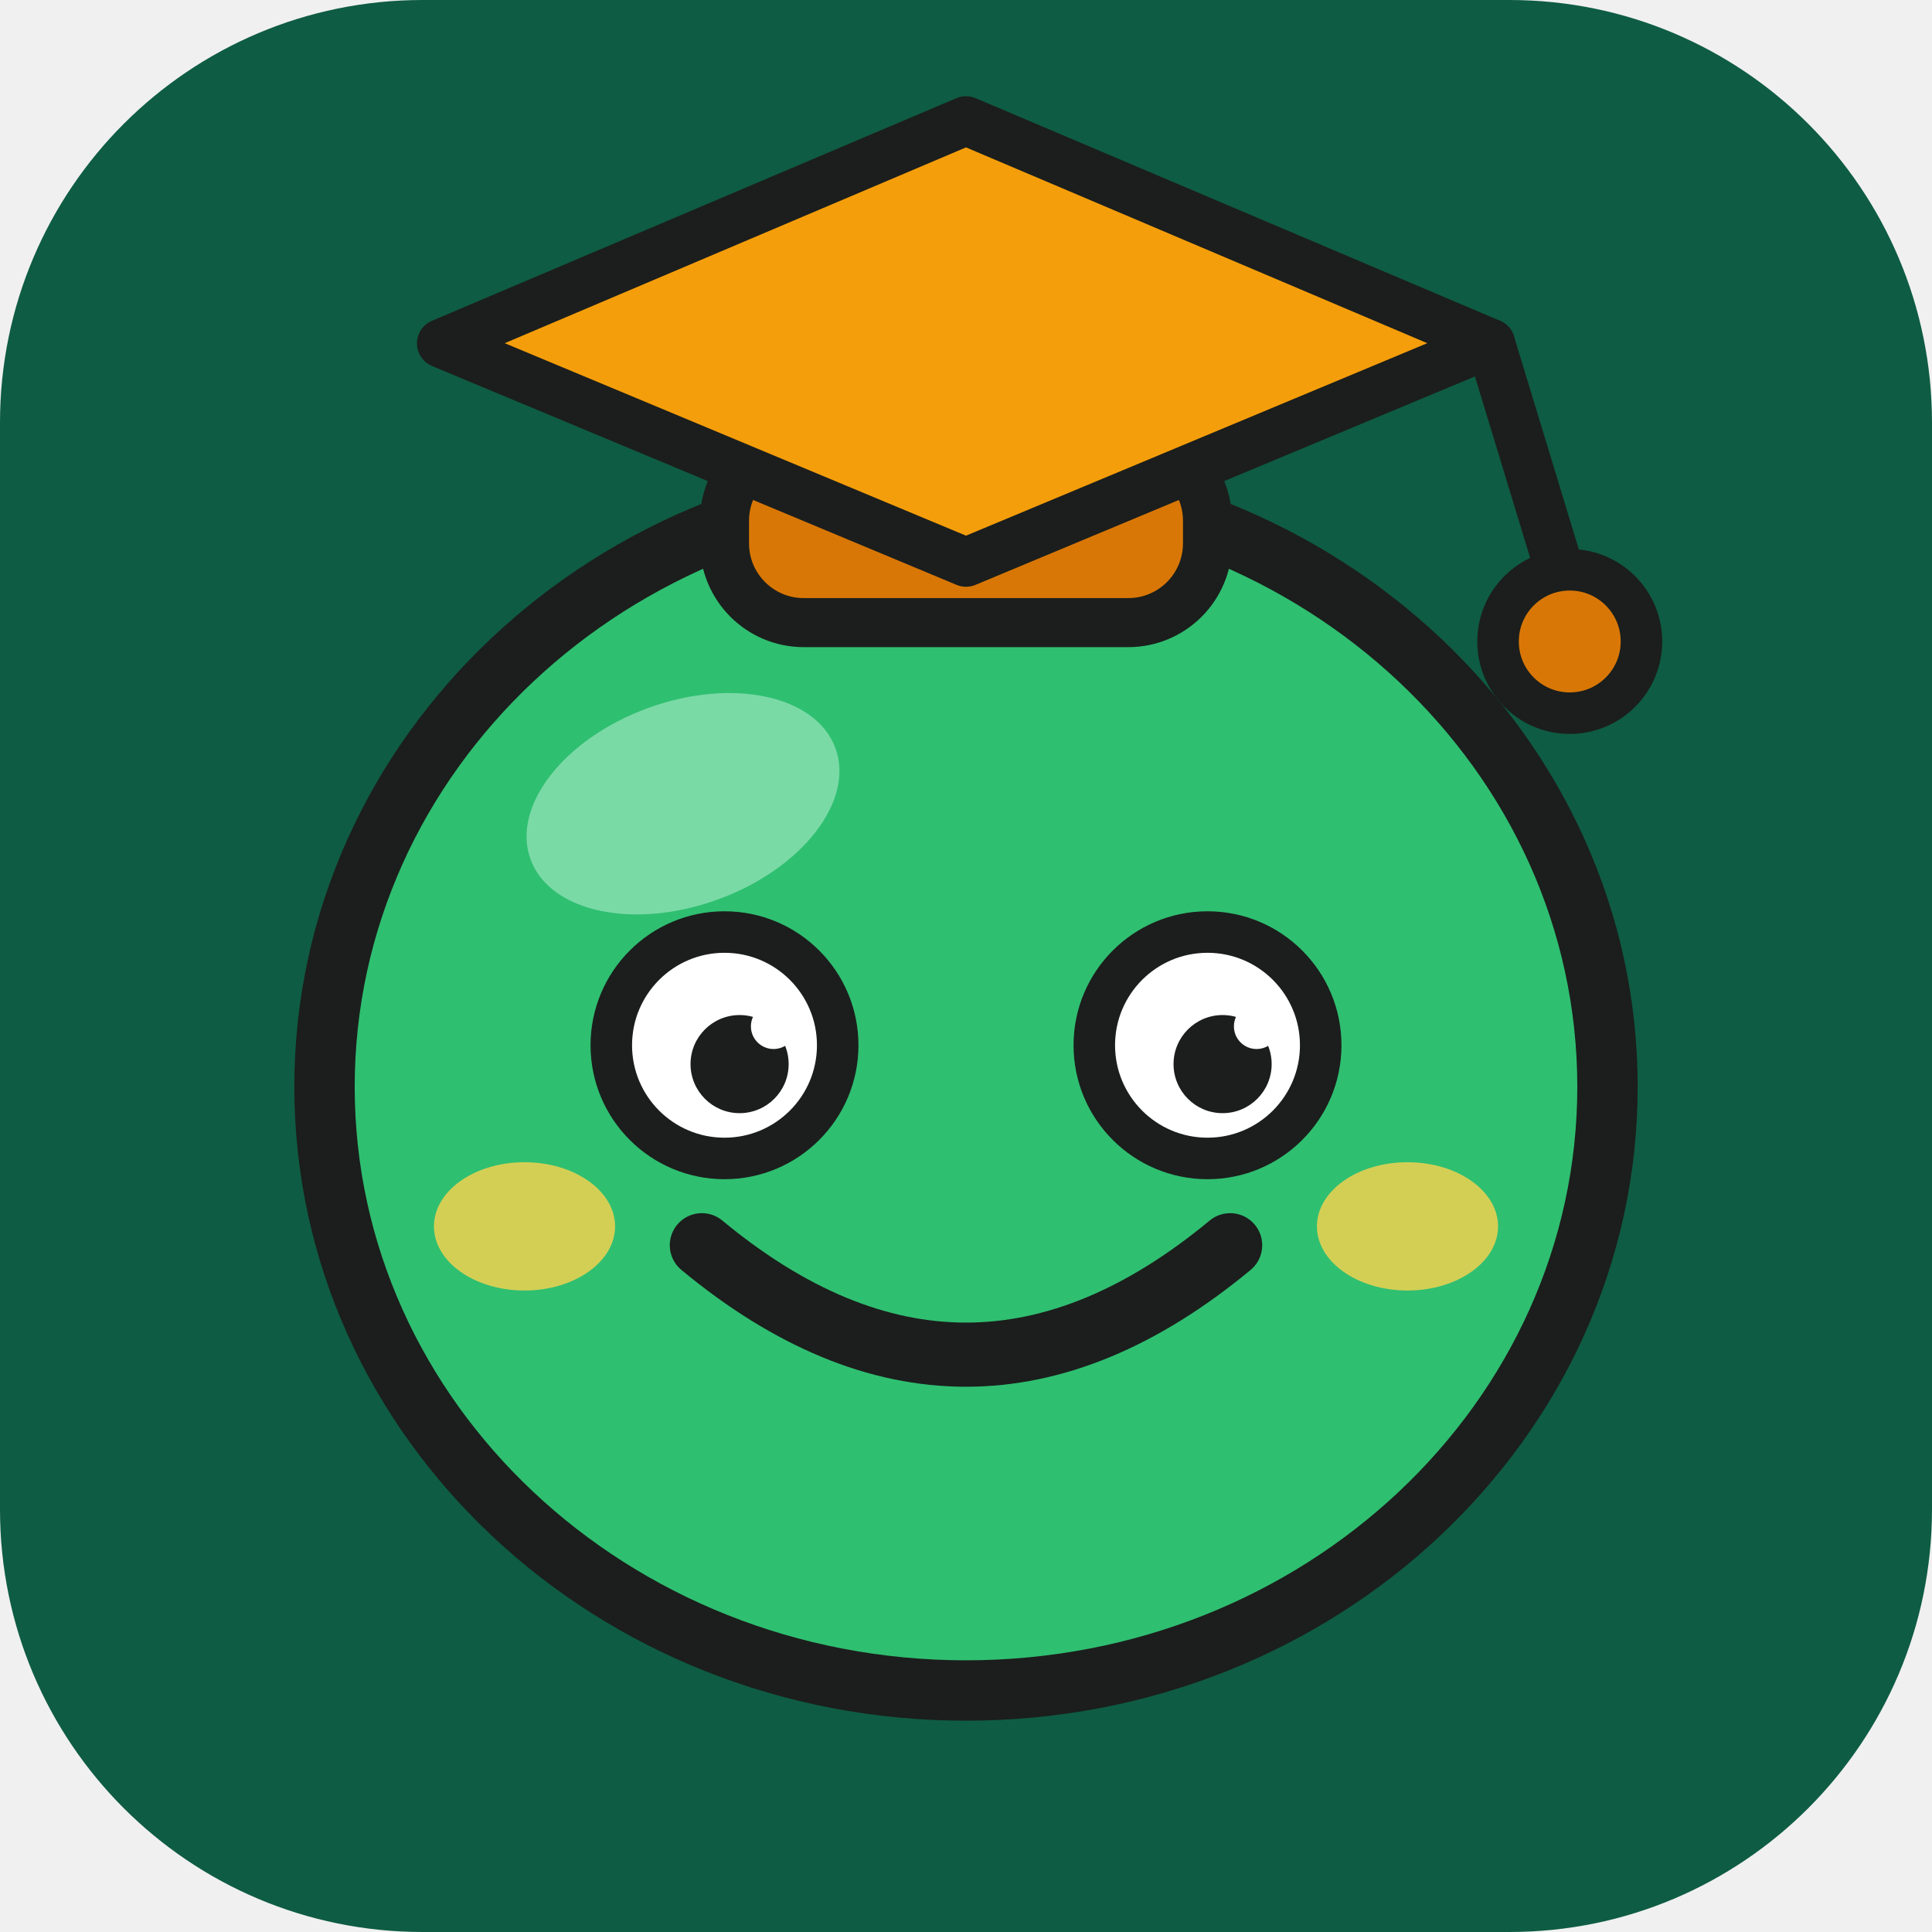
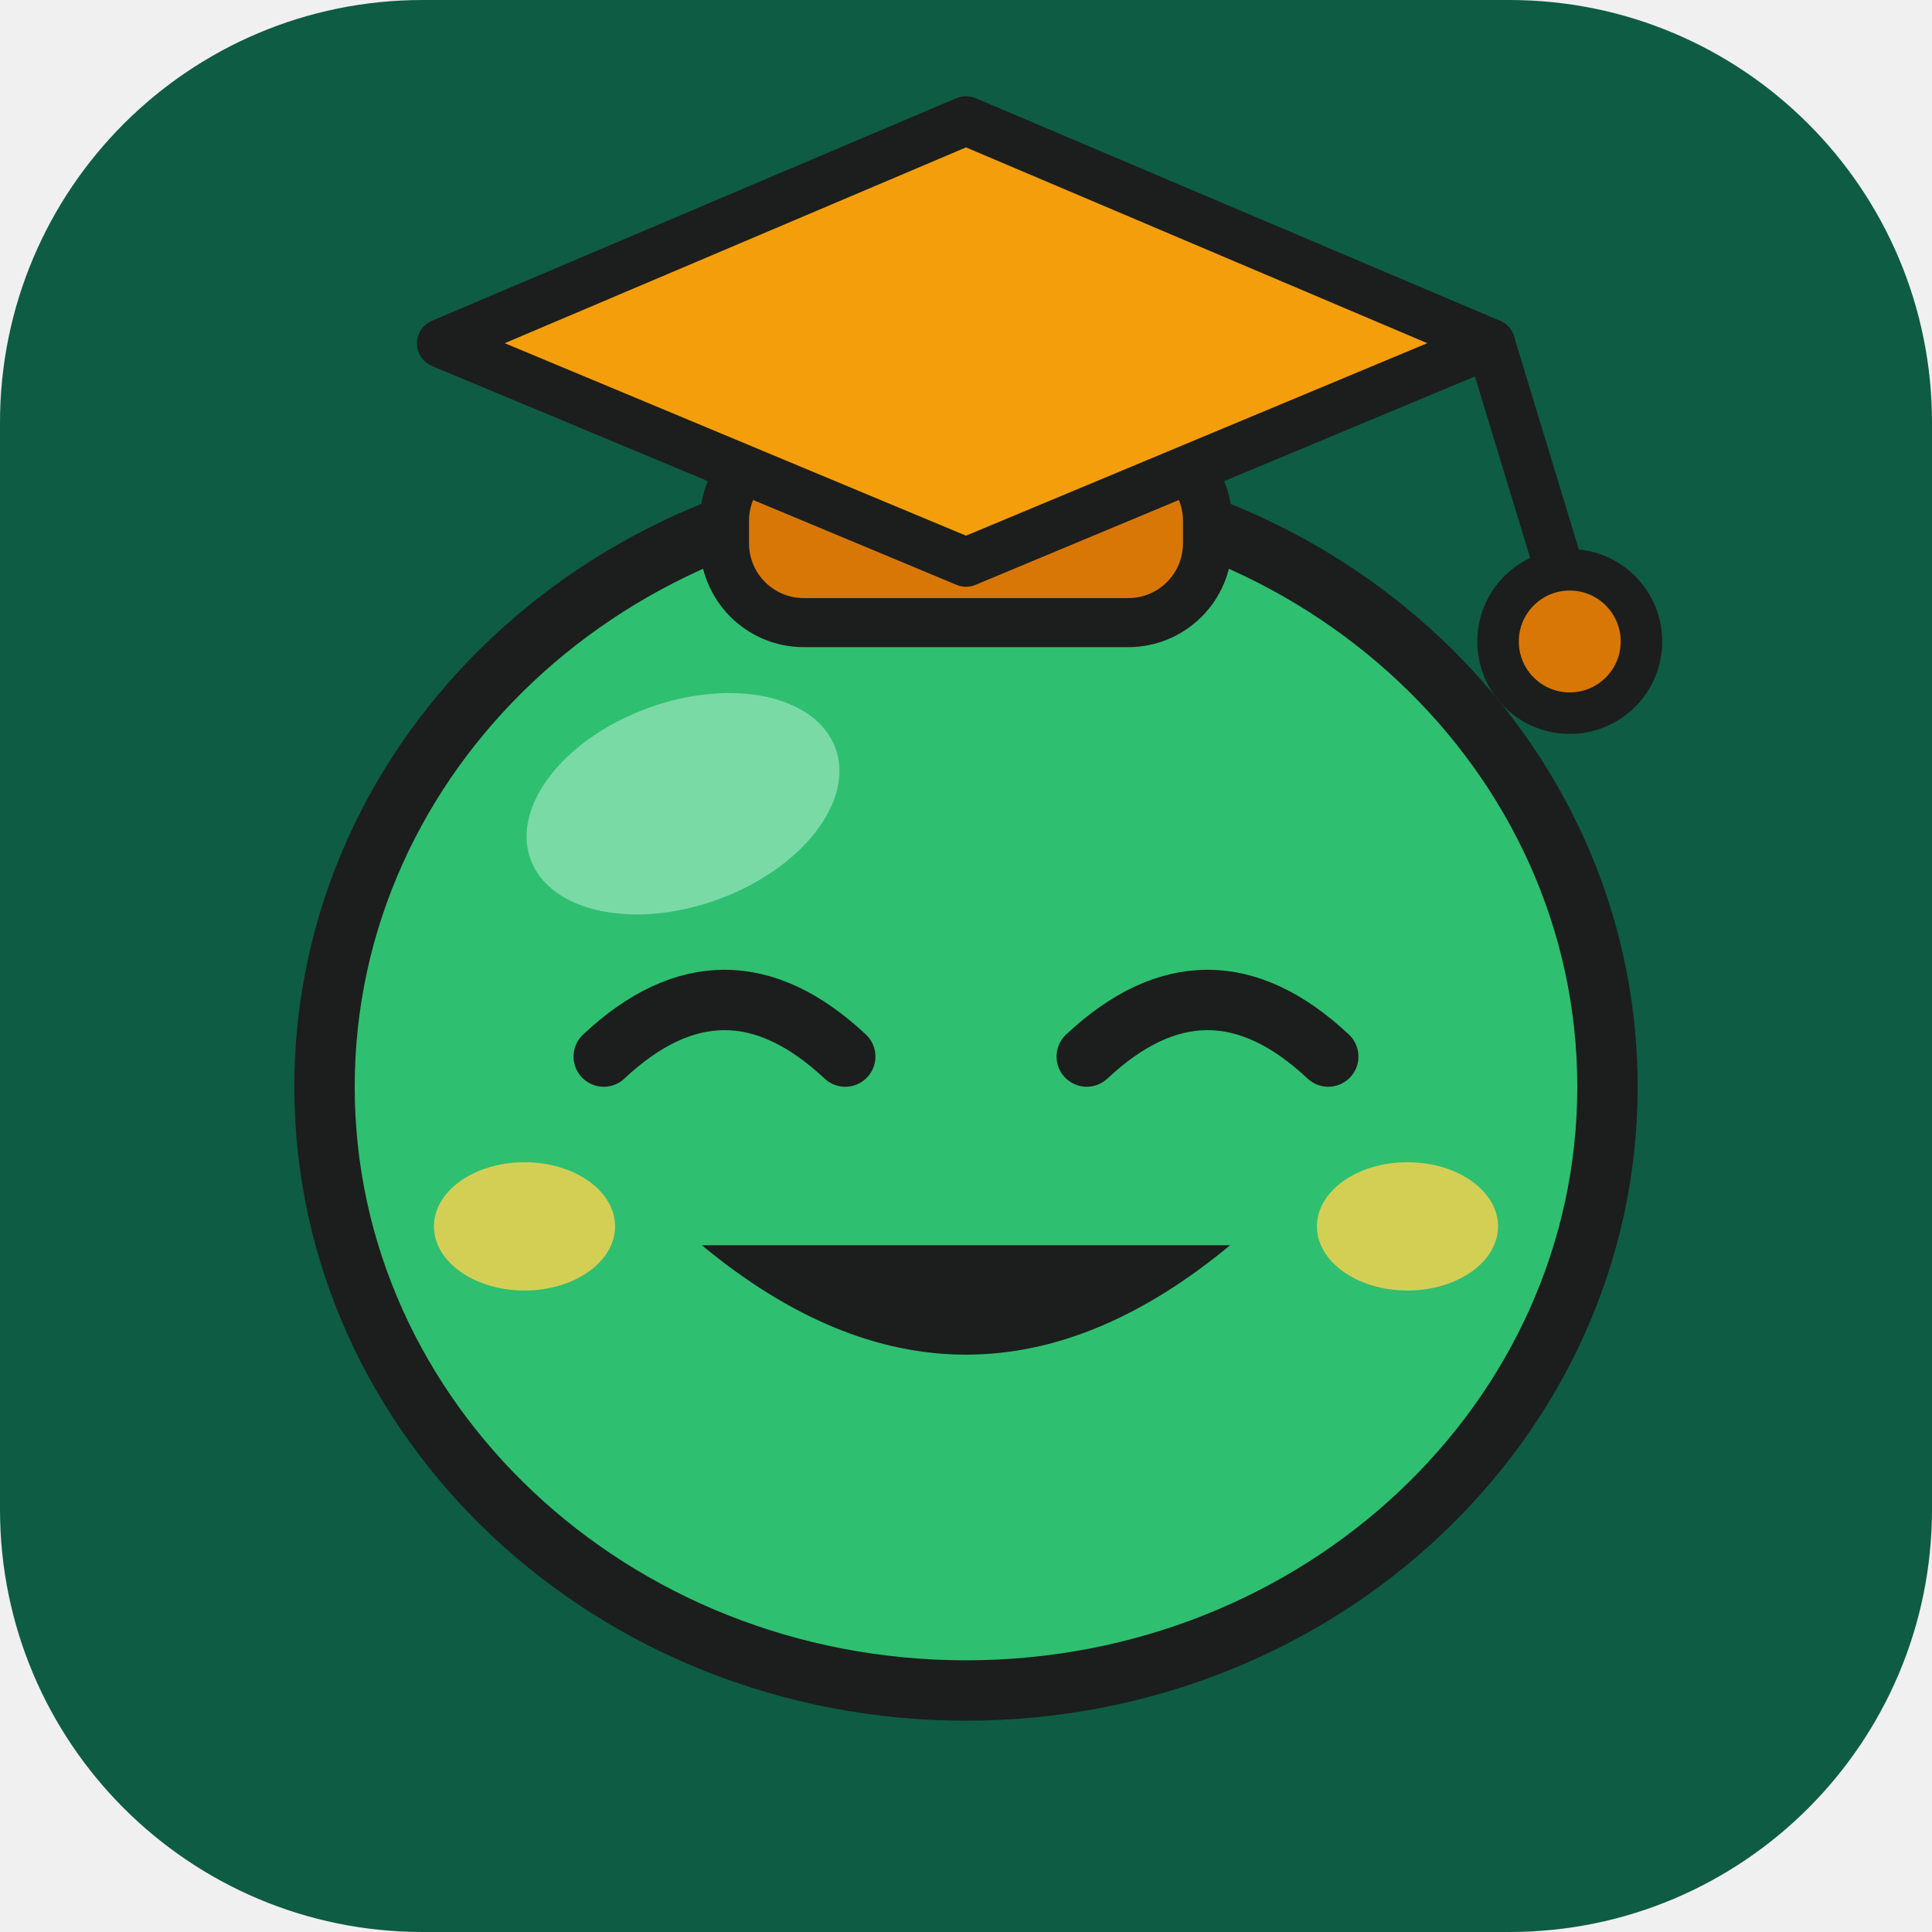
<svg xmlns="http://www.w3.org/2000/svg" viewBox="0 0 512 512">
  <rect width="512" height="512" rx="112" fill="#0E5C43" />
  <ellipse cx="256" cy="288" rx="170" ry="160" fill="#2FBF71" stroke="#1B1E1C" stroke-width="16" />
  <ellipse cx="181" cy="213" rx="43" ry="27" fill="#B8F1D1" opacity="0.55" transform="rotate(-20 181 213)" />
  <rect x="192" y="117" width="128" height="48" rx="21" fill="#D97706" stroke="#1B1E1C" stroke-width="13" />
  <polygon points="256,32 395,91 256,149 117,91" fill="#F59E0B" stroke="#1B1E1C" stroke-width="13" stroke-linejoin="round" />
  <path d="M395 91 L416 160" stroke="#1B1E1C" stroke-width="13" stroke-linecap="round" />
  <circle cx="416" cy="170" r="19" fill="#D97706" stroke="#1B1E1C" stroke-width="11" />
  <ellipse cx="139" cy="325" rx="24" ry="17" fill="#FCD34D" opacity="0.8" />
  <ellipse cx="373" cy="325" rx="24" ry="17" fill="#FCD34D" opacity="0.8" />
-   <circle cx="192" cy="277" r="30" fill="#FFFFFF" stroke="#1B1E1C" stroke-width="11" />
-   <circle cx="320" cy="277" r="30" fill="#FFFFFF" stroke="#1B1E1C" stroke-width="11" />
-   <circle cx="196" cy="282" r="13" fill="#1B1E1C" />
-   <circle cx="324" cy="282" r="13" fill="#1B1E1C" />
-   <circle cx="205" cy="272" r="6" fill="#FFFFFF" />
-   <circle cx="333" cy="272" r="6" fill="#FFFFFF" />
-   <path d="M186 330 Q256 388 326 330" fill="none" stroke="#1B1E1C" stroke-width="17" stroke-linecap="round" />
+   <g fill="none" stroke="#1B1E1C" stroke-width="16" stroke-linecap="round">
+     <path d="M160 280 Q192 250 224 280" />
+     <path d="M288 280 Q320 250 352 280" />
+   </g>
+   <path d="M186 330 Q256 388 326 330 Z" fill="#1B1E1C" />
</svg>
